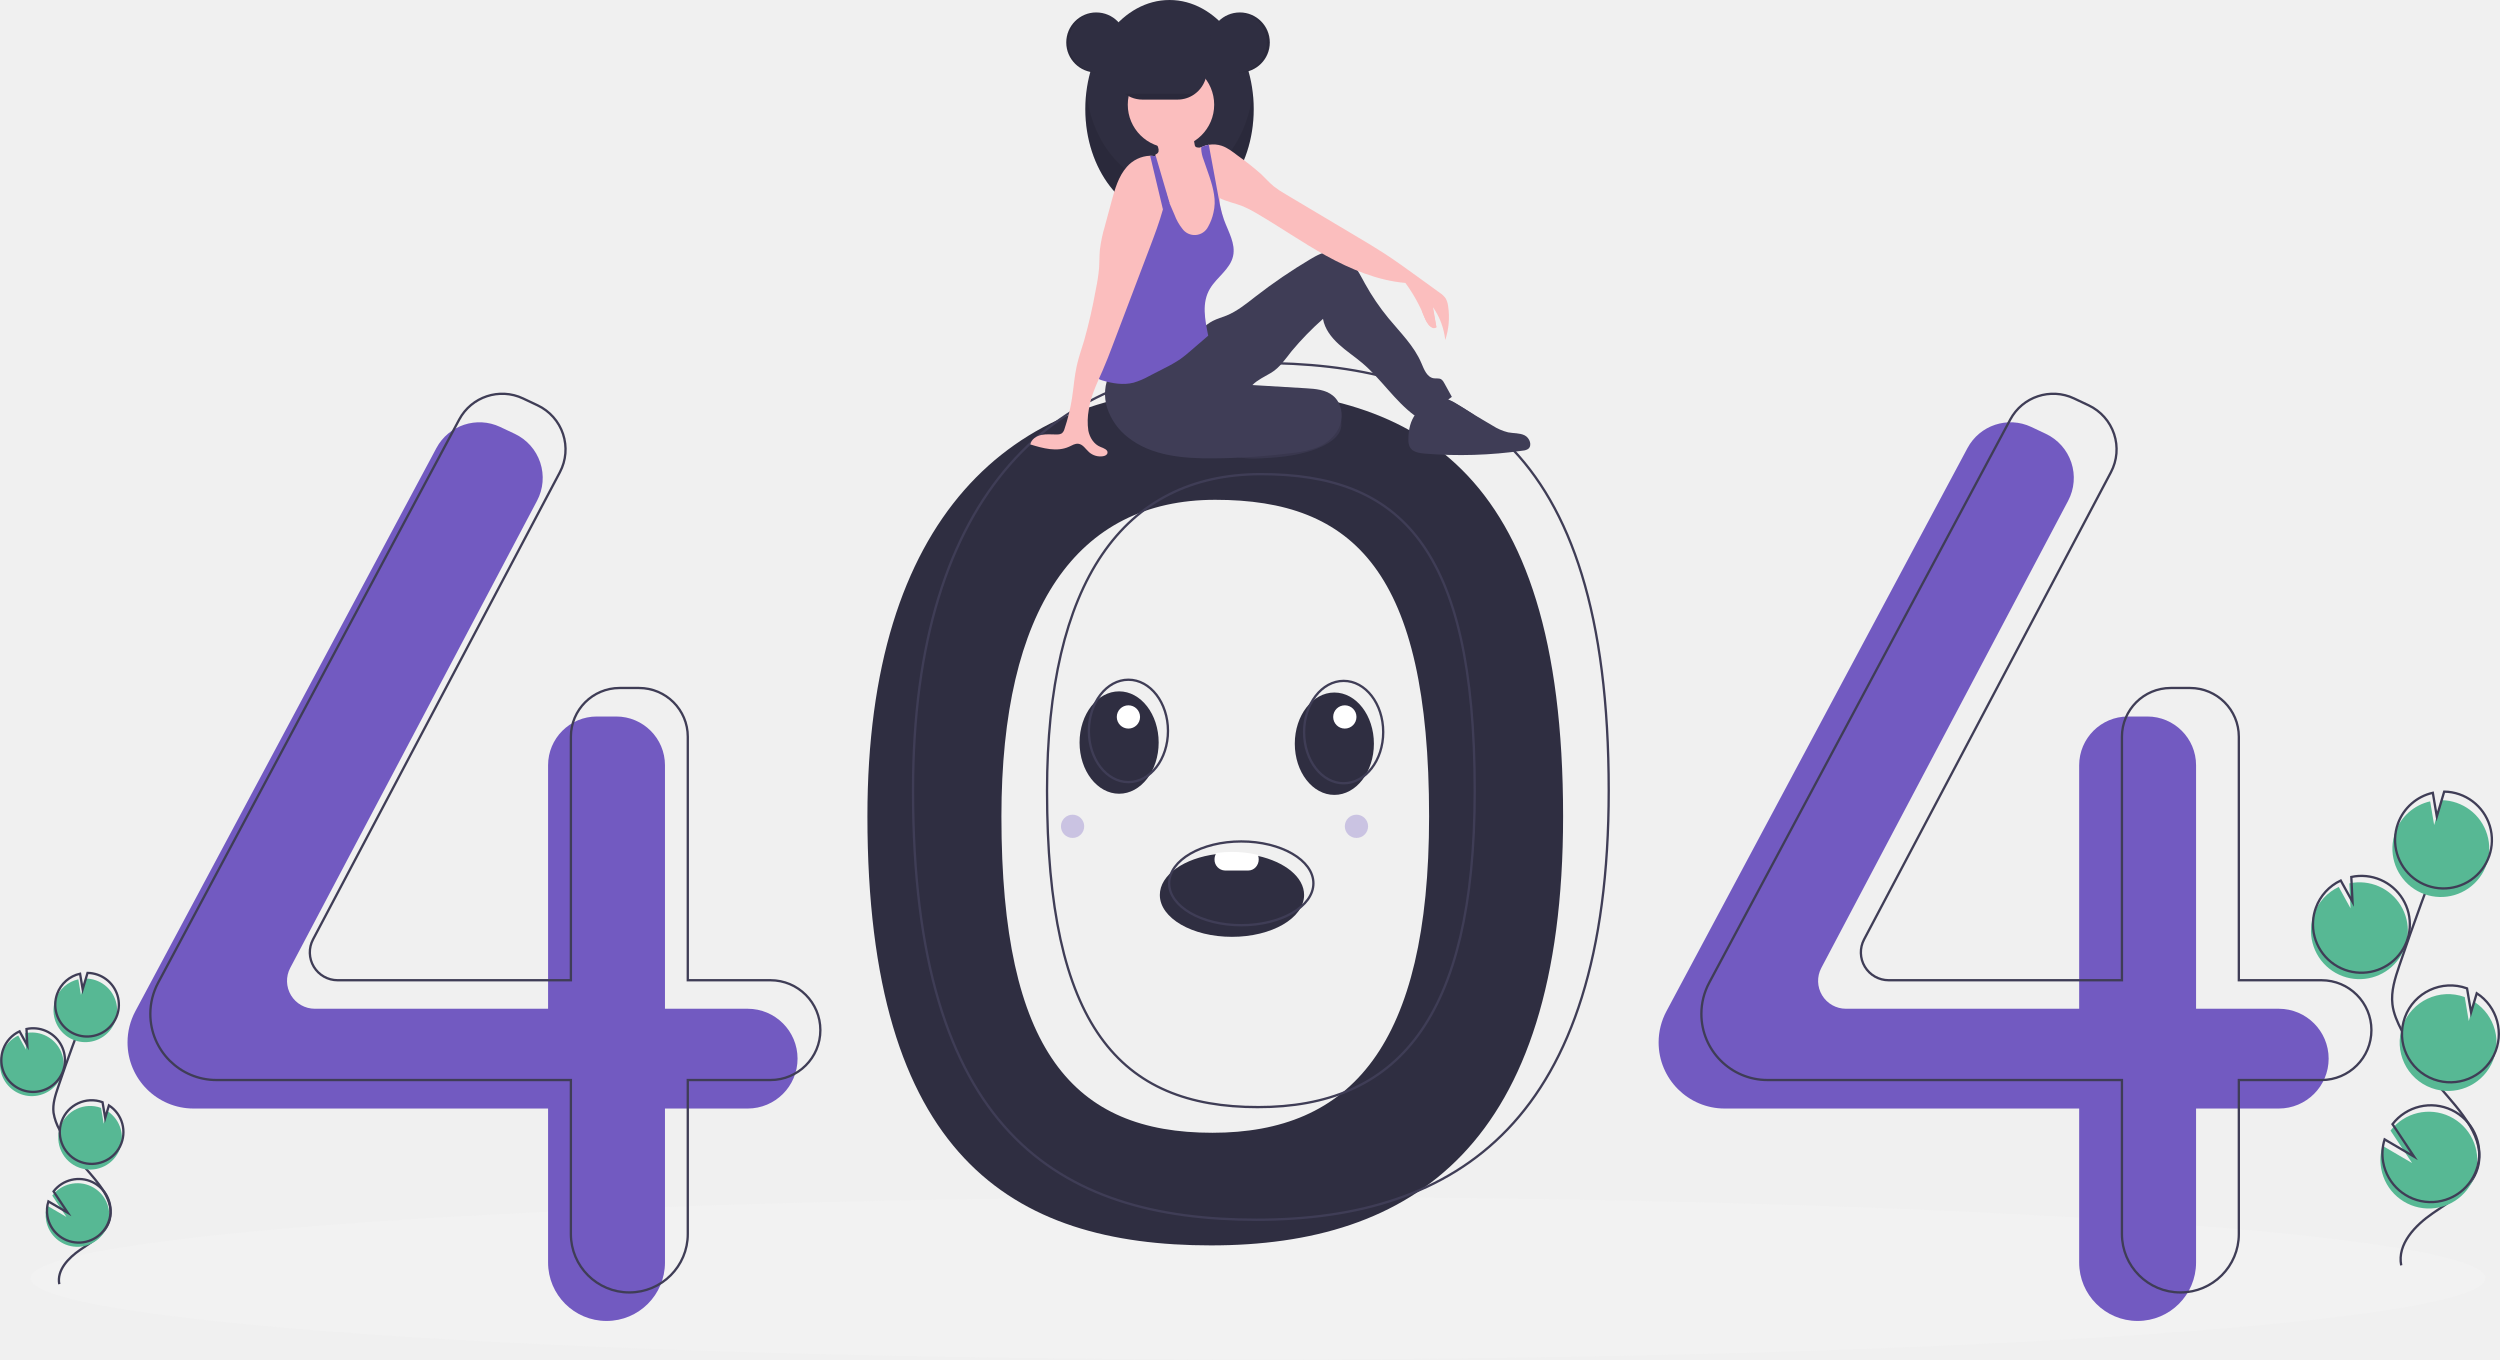
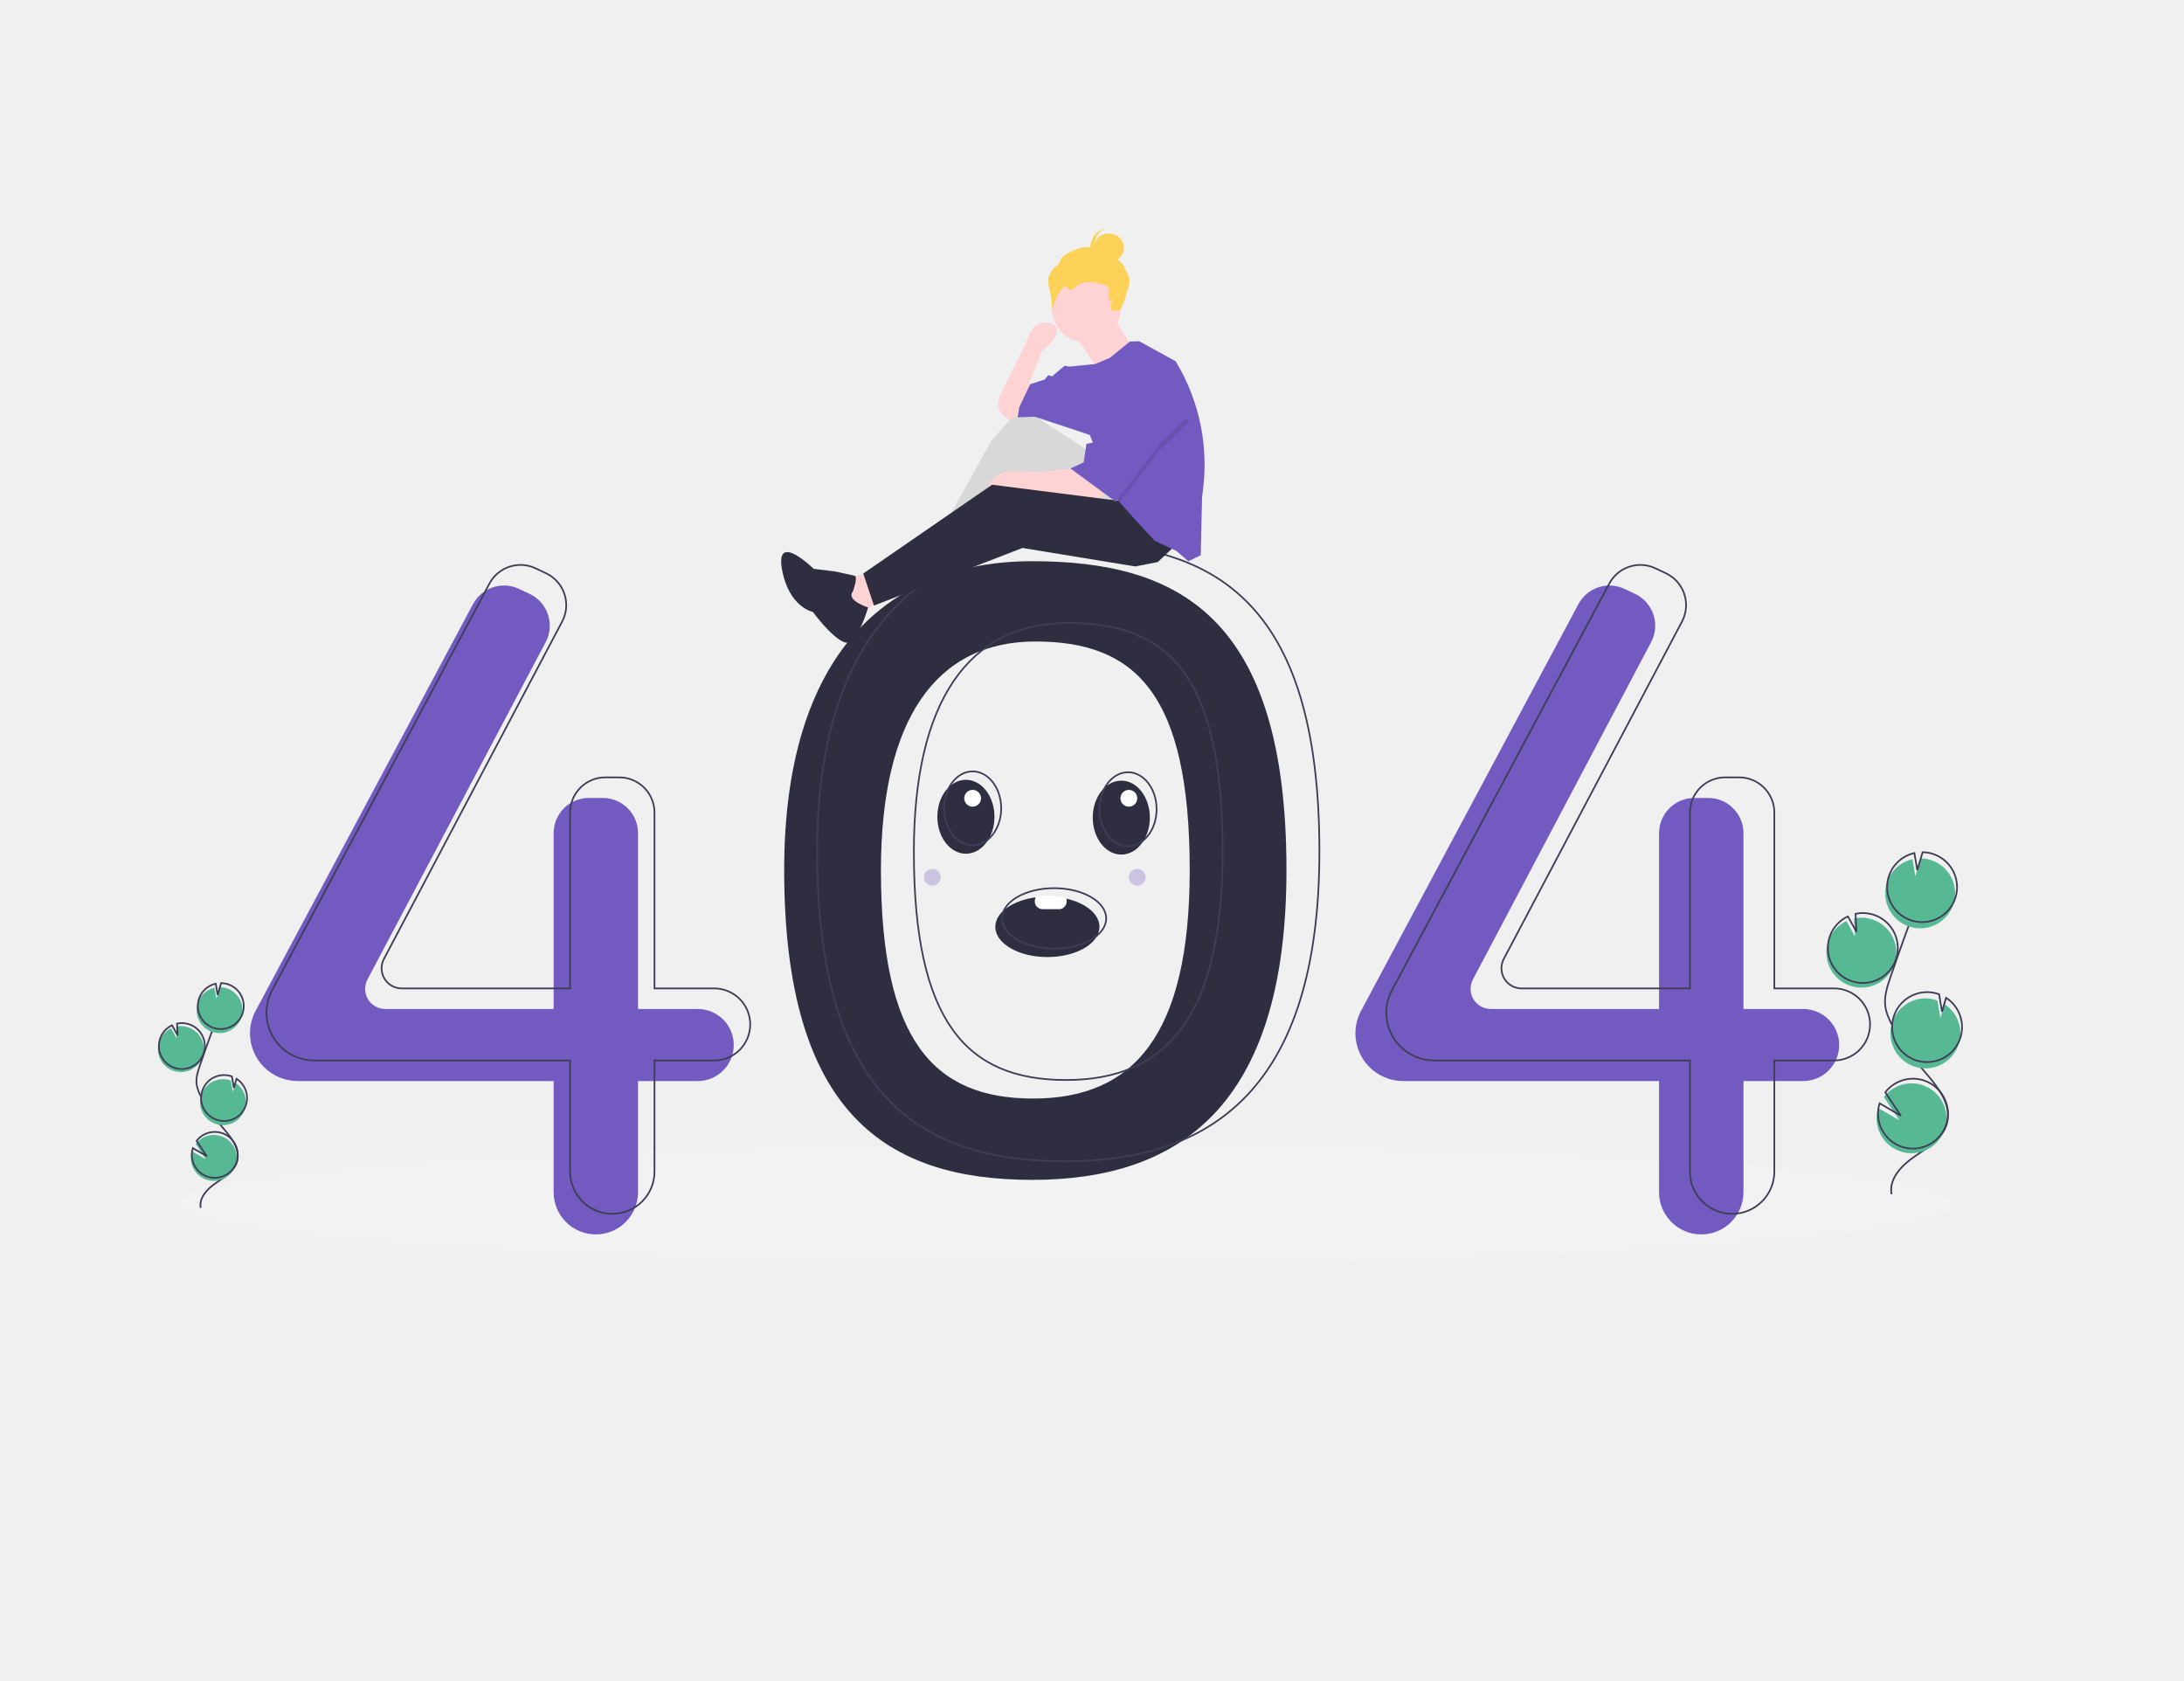
- <svg xmlns="http://www.w3.org/2000/svg" id="fd59ce54-f850-4dfc-bc34-dd7d379d600e" data-name="Layer 1" width="1074.392" height="584.231" viewBox="0 0 1074.392 584.231">
-   <ellipse cx="540.643" cy="549.309" rx="527.5" ry="34.922" fill="#f2f2f2" />
-   <path d="M583.48,324.894c-85.944,0-147.651,55.139-147.651,183.798,0,145.813,61.707,184.411,147.651,184.411s151.327-42.274,151.327-184.411C734.807,356.753,669.424,324.894,583.48,324.894Zm.565,319.808c-59.527,0-90.626-34.923-90.626-135.916,0-89.112,32.372-136.105,91.899-136.105s91.899,30.868,91.899,136.105C677.217,607.234,643.572,644.703,584.045,644.703Z" transform="translate(-63.054 -157.8845)" fill="#2f2e41" />
-   <path d="M384.365,591.401H348.831V486.762A20.956,20.956,0,0,0,327.875,465.806h-8.326a20.956,20.956,0,0,0-20.956,20.956V591.401H198.363a11.963,11.963,0,0,1-10.578-17.552l106.082-200.78A20.956,20.956,0,0,0,284.287,344.33l-6.262-2.957a20.956,20.956,0,0,0-27.429,9.07L121.214,592.475a28.416,28.416,0,0,0-3.356,13.396v0a28.416,28.416,0,0,0,28.416,28.416H298.593v66.167a25.119,25.119,0,0,0,25.119,25.119h0a25.119,25.119,0,0,0,25.119-25.119V634.287h35.534a21.443,21.443,0,0,0,21.443-21.443v0A21.443,21.443,0,0,0,384.365,591.401Z" transform="translate(-63.054 -157.8845)" fill="#725ac1" />
-   <path d="M1042.362,591.401h-35.534V486.762A20.956,20.956,0,0,0,985.872,465.806h-8.326a20.956,20.956,0,0,0-20.956,20.956V591.401H856.359a11.963,11.963,0,0,1-10.578-17.552L951.864,373.069A20.956,20.956,0,0,0,942.284,344.33l-6.262-2.957a20.956,20.956,0,0,0-27.429,9.07L779.211,592.475a28.416,28.416,0,0,0-3.356,13.396v0a28.416,28.416,0,0,0,28.416,28.416H956.589v66.167a25.119,25.119,0,0,0,25.119,25.119h0a25.119,25.119,0,0,0,25.119-25.119V634.287h35.534a21.443,21.443,0,0,0,21.443-21.443v0A21.443,21.443,0,0,0,1042.362,591.401Z" transform="translate(-63.054 -157.8845)" fill="#725ac1" />
-   <path d="M394.168,579.148H358.634V474.509a20.956,20.956,0,0,0-20.956-20.956h-8.326a20.956,20.956,0,0,0-20.956,20.956V579.148H208.165a11.963,11.963,0,0,1-10.578-17.552L303.67,360.816a20.956,20.956,0,0,0-9.58-28.739l-6.262-2.957a20.956,20.956,0,0,0-27.429,9.07L131.017,580.222a28.416,28.416,0,0,0-3.356,13.396v0a28.416,28.416,0,0,0,28.416,28.416H308.395v66.167a25.119,25.119,0,0,0,25.119,25.119h0a25.119,25.119,0,0,0,25.119-25.119V622.034h35.534a21.443,21.443,0,0,0,21.443-21.443v0A21.443,21.443,0,0,0,394.168,579.148Z" transform="translate(-63.054 -157.8845)" fill="none" stroke="#3f3d56" stroke-miterlimit="10" />
-   <path d="M1060.742,579.148h-35.534V474.509a20.956,20.956,0,0,0-20.956-20.956H995.925a20.956,20.956,0,0,0-20.956,20.956V579.148H874.739a11.963,11.963,0,0,1-10.578-17.552L970.244,360.816a20.956,20.956,0,0,0-9.58-28.739l-6.262-2.957a20.956,20.956,0,0,0-27.429,9.07L797.59,580.222a28.416,28.416,0,0,0-3.356,13.396v0a28.416,28.416,0,0,0,28.416,28.416H974.969v66.167a25.119,25.119,0,0,0,25.119,25.119h0a25.119,25.119,0,0,0,25.119-25.119V622.034h35.534a21.443,21.443,0,0,0,21.443-21.443v0A21.443,21.443,0,0,0,1060.742,579.148Z" transform="translate(-63.054 -157.8845)" fill="none" stroke="#3f3d56" stroke-miterlimit="10" />
-   <path d="M603.085,313.866c-85.944,0-147.651,55.139-147.651,183.798,0,145.813,61.707,184.411,147.651,184.411s151.327-42.274,151.327-184.411C754.412,345.725,689.029,313.866,603.085,313.866Zm.565,319.808c-59.527,0-90.626-34.923-90.626-135.916,0-89.112,32.372-136.105,91.899-136.105s91.899,30.868,91.899,136.105C696.822,596.206,663.177,633.675,603.65,633.675Z" transform="translate(-63.054 -157.8845)" fill="none" stroke="#3f3d56" stroke-miterlimit="10" />
-   <circle cx="471.141" cy="18.25" r="12.901" fill="#2f2e41" />
-   <ellipse cx="502.607" cy="46.885" rx="36.186" ry="46.885" fill="#2f2e41" />
-   <path d="M565.661,237.494c-18.128,0-33.141-17.271-35.776-39.805a60.976,60.976,0,0,0-.41,7.08c0,25.894,16.201,46.885,36.186,46.885s36.186-20.991,36.186-46.885a60.976,60.976,0,0,0-.41-7.08C598.803,220.224,583.789,237.494,565.661,237.494Z" transform="translate(-63.054 -157.8845)" opacity="0.1" />
-   <path d="M639.296,342.073c-.777,3.193-4.128,5.751-7.839,7.538-7.802,3.757-17.425,4.878-26.76,5.254a45.176,45.176,0,0,1-7.144-.132,20.537,20.537,0,0,1-12.251-5.631,1.681,1.681,0,0,1,.044-2.844c4.969-5.459,13.262-8.806,21.616-11.216,6.334-1.827,17.381-6.561,24.29-5.922C637.944,329.739,640.277,338.041,639.296,342.073Z" transform="translate(-63.054 -157.8845)" fill="#3f3d56" />
-   <path d="M639.296,342.073c-.777,3.193-4.128,5.751-7.839,7.538-7.802,3.757-17.425,4.878-26.76,5.254a45.176,45.176,0,0,1-7.144-.132,20.537,20.537,0,0,1-12.251-5.631,1.681,1.681,0,0,1,.044-2.844c4.969-5.459,13.262-8.806,21.616-11.216,6.334-1.827,17.381-6.561,24.29-5.922C637.944,329.739,640.277,338.041,639.296,342.073Z" transform="translate(-63.054 -157.8845)" opacity="0.1" />
-   <path d="M540.098,318.206a19.77,19.77,0,0,0-1.199,15.075,26.339,26.339,0,0,0,8.829,12.497c10.095,8.092,23.988,9.205,36.925,9.093a284.649,284.649,0,0,0,33.905-2.324,40.538,40.538,0,0,0,11.001-2.554c4.222-1.827,7.933-5.178,9.436-9.526s.436-9.672-3.134-12.574c-3.137-2.55-7.463-2.9-11.498-3.143l-23.088-1.387c2.281-2.308,5.318-3.614,8.096-5.292,3.685-2.226,6.134-5.965,8.813-9.335a129.001,129.001,0,0,1,13.439-13.817c.751,4.31,3.478,7.85,6.687,10.824s6.908,5.368,10.244,8.2c8.079,6.858,13.896,16.167,22.392,22.5a43.829,43.829,0,0,0,16.049-8.012l-3.302-5.981a3.94,3.94,0,0,0-1.245-1.553c-.935-.575-2.14-.279-3.225-.441-2.901-.435-4.168-3.784-5.306-6.487-3.125-7.422-9.108-13.18-14.218-19.404a98.009,98.009,0,0,1-9.996-14.723c-1.717-3.102-3.288-6.331-5.617-9.003s-5.594-4.773-9.139-4.781c-3.132-.007-6.021,1.584-8.714,3.183a230.477,230.477,0,0,0-23.63,16.099c-3.944,3.062-7.863,6.296-12.489,8.174-1.947.79-4,1.331-5.869,2.292-3.273,1.684-5.757,4.534-8.431,7.064C566.277,311.892,553.219,317.738,540.098,318.206Z" transform="translate(-63.054 -157.8845)" fill="#3f3d56" />
-   <path d="M588.374,253.983a23.774,23.774,0,0,1-1.734,8.033,10.045,10.045,0,0,1-5.768,5.573,12.375,12.375,0,0,1-5.623.182,10.882,10.882,0,0,1-4.582-1.561c-2.165-1.488-3.244-4.144-3.637-6.743-.393-2.596-.217-5.249-.469-7.863a42.944,42.944,0,0,0-1.202-6.255c-.17-.683-.343-1.362-.513-2.042-.167-.68-.33-1.359-.481-2.039-.138-.639-.267-1.281-.378-1.926-.091-.544-.173-1.092-.233-1.643a18.423,18.423,0,0,0-.809-4.811,14.607,14.607,0,0,0-1.687-2.854c-.286-.409-.563-.818-.818-1.243a5.89,5.89,0,0,1-.972-3.748,3.286,3.286,0,0,1,.148-.601c.025-.076.053-.151.085-.223A1.802,1.802,0,0,0,560.932,223.07a3.433,3.433,0,0,0-.148-1.778,11.318,11.318,0,0,0-.96-2.288c-.264-.478-1.161-1.34-1.167-1.888-.013-1.101,2.14-1.989,3.011-2.423a16.796,16.796,0,0,1,8.597-1.743c1.904.129,3.968.714,5.019,2.31.944,1.438.818,3.301,1.221,4.972a1.471,1.471,0,0,0,.299.664,1.341,1.341,0,0,0,.739.34,4.549,4.549,0,0,0,1.416.057h.003a2.931,2.931,0,0,0,.371-.054,4.957,4.957,0,0,0,2.033-.878q.585-.156,1.18-.255a.251.251,0,0,0,.047-.009c1.576,4.975,1.781,10.308,3.071,15.374.639,2.52,1.554,5.009,1.683,7.602.009.113.013.23.016.346.019.834-.047,1.674-.013,2.505a6.981,6.981,0,0,0,.126,1.114,15.611,15.611,0,0,0,.525,1.743l.009.028c.06.183.116.368.164.554.035.135.066.267.091.403l.003.009A14.938,14.938,0,0,1,588.374,253.983Z" transform="translate(-63.054 -157.8845)" fill="#fbbebe" />
-   <circle cx="503.237" cy="44.997" r="18.565" fill="#fbbebe" />
-   <path d="M684.157,304.033a30.445,30.445,0,0,0-5.236-14.103q.722,4.295,1.447,8.587a3.214,3.214,0,0,1-3.367-1.035,10.337,10.337,0,0,1-1.765-3.276,67.466,67.466,0,0,0-8.21-14.736c-11.819-.985-23.502-5.884-33.896-11.595-10.396-5.708-20.126-12.552-30.384-18.502a43.573,43.573,0,0,0-5.544-2.832c-3.21-1.287-6.812-1.954-9.855-3.468-.204-.101-.409-.208-.61-.318a12.578,12.578,0,0,1-1.945-1.306,10.344,10.344,0,0,1-.931-.856,20.351,20.351,0,0,1-3.559-5.953c-1.633-3.612-2.215-7.97-3.845-11.583a11.203,11.203,0,0,1,2.502-1.765h.003c.132-.069.264-.135.4-.198a11.94,11.94,0,0,1,2.004-.733q.585-.156,1.18-.255a.251.251,0,0,0,.047-.009,11.566,11.566,0,0,1,5.491.434c2.587.875,4.767,2.621,6.941,4.273a114.02,114.02,0,0,1,10.148,8.049c1.794,1.718,3.43,3.606,5.359,5.167a42.144,42.144,0,0,0,5.057,3.351q15.656,9.327,31.315,18.65c3.534,2.105,7.07,4.21,10.526,6.438,5.249,3.386,10.308,7.055,15.365,10.721q4.47,3.238,8.936,6.479a9.728,9.728,0,0,1,2.533,2.341,8.472,8.472,0,0,1,1.123,3.433A31.387,31.387,0,0,1,684.157,304.033Z" transform="translate(-63.054 -157.8845)" fill="#fbbebe" />
-   <path d="M592.977,267.944c-1.252,5.617-6.929,9.012-9.896,13.946-3.688,6.123-2.184,13.241-.799,20.255q-3.795,3.271-7.593,6.542c-1.397,1.199-2.794,2.404-4.298,3.464a57.351,57.351,0,0,1-6.86,3.94q-3.361,1.728-6.721,3.458a32.128,32.128,0,0,1-6.58,2.788c-4.415,1.133-9.103.34-13.471-.972a6.088,6.088,0,0,1-1.473-.601,2.394,2.394,0,0,1-.699-.632,3.911,3.911,0,0,1-.444-2.539c.444-7.351,2.24-14.547,4.031-21.69a85.26,85.26,0,0,1,3.848-12.577,85.077,85.077,0,0,1,5.415-10.151,68.368,68.368,0,0,1,7.929-11.514,18.479,18.479,0,0,0,3.675-4.739c1.117-2.549.686-5.472.913-8.247a17.148,17.148,0,0,1,1.633-6.007v-.003a17.093,17.093,0,0,1,1.743-2.882q.458,1.067.916,2.13.302.699.598,1.394.387.897.768,1.787,1.1,2.558,2.196,5.113a21.59,21.59,0,0,0,3.335,5.944,6.499,6.499,0,0,0,11.123-.853,21.261,21.261,0,0,0,2.272-6.013,19.215,19.215,0,0,0,.252-7.835c-.758-5.009-2.889-10.126-4.437-14.78a14.945,14.945,0,0,1-1.079-4.871,3.351,3.351,0,0,1,.057-.56c.009-.047.019-.098.028-.145a11.94,11.94,0,0,1,2.004-.733q.585-.156,1.18-.255,2.044,11.064,4.094,22.127c.032.173.066.346.098.522.195,1.057.393,2.115.614,3.169.198.957.412,1.91.651,2.857l.009.028c.082.321.167.639.255.957l.003.009c.242.868.513,1.731.818,2.58C590.938,257.475,594.164,262.629,592.977,267.944Z" transform="translate(-63.054 -157.8845)" fill="#725ac1" />
-   <path d="M668.321,346.877a6.583,6.583,0,0,0,.61,3.143c1.162,2.124,3.95,2.606,6.362,2.805a188.377,188.377,0,0,0,42.266-1.288,4.886,4.886,0,0,0,2.151-.668c1.99-1.395.763-4.795-1.41-5.884s-4.751-.826-7.135-1.297a22.479,22.479,0,0,1-6.678-2.896q-7.252-4.167-14.293-8.688c-2.795-1.795-6.093-3.71-9.24-2.646C672.43,332.343,668.265,337.681,668.321,346.877Z" transform="translate(-63.054 -157.8845)" fill="#3f3d56" />
-   <path d="M564.437,240.874v.003c-.022.132-.044.261-.072.39-.035.214-.076.431-.116.645-.39,1.998-.868,3.987-1.419,5.963-1.51,5.459-3.534,10.831-5.541,16.123q-8.081,21.287-16.164,42.577c-1.359,3.575-2.716,7.152-4.261,10.654-.516,1.167-1.048,2.344-1.576,3.534-1.894,4.257-3.713,8.653-4.317,13.184a27.45,27.45,0,0,0-.192,9.04c.604,2.97,2.407,5.872,5.23,6.97,1.378.538,3.351,1.259,2.974,2.69-.204.787-1.098,1.171-1.901,1.303a7.312,7.312,0,0,1-5.966-1.718c-1.507-1.337-2.665-3.417-4.67-3.641-1.388-.151-2.665.68-3.936,1.262-5.186,2.369-11.227.711-16.674-.972.428-2.206,2.643-3.66,4.843-4.1,2.199-.444,4.474-.129,6.718-.189a3.51,3.51,0,0,0,2.042-.525,3.705,3.705,0,0,0,1.101-1.882,78.964,78.964,0,0,0,3.213-13.147c.724-4.666,1.026-9.405,2.058-14.015.802-3.597,2.042-7.08,3.106-10.61a224.682,224.682,0,0,0,5.06-22.077,78.02,78.02,0,0,0,1.425-9.368c.179-2.612.094-5.236.346-7.838a60.888,60.888,0,0,1,2.111-9.997q1.444-5.348,2.885-10.689c1.425-5.271,2.955-10.746,6.567-14.843a13.962,13.962,0,0,1,10.028-4.789,9.882,9.882,0,0,1,2.13.23c.116.028.233.057.349.088a8.634,8.634,0,0,1,2.174.9c1.114-.708,1.68-.459,2.42.632a6.973,6.973,0,0,1,.881,3.795A52.424,52.424,0,0,1,564.437,240.874Z" transform="translate(-63.054 -157.8845)" fill="#fbbebe" />
-   <path d="M565.661,245.046l-.047.047-.255.255-2.53,2.527-1.24-5.208-4.251-17.854a9.882,9.882,0,0,1,2.13.23,3.286,3.286,0,0,1,.148-.601l.201.689,1.441,4.902,2.728,9.308.45,1.532v.003Z" transform="translate(-63.054 -157.8845)" fill="#725ac1" />
-   <path d="M581.715,188.087a12.582,12.582,0,0,1-3.7,8.896,12.314,12.314,0,0,1-1.36,1.176,12.528,12.528,0,0,1-7.536,2.524H554.023a12.59,12.59,0,0,1,0-25.18h15.096A12.629,12.629,0,0,1,581.715,188.087Z" transform="translate(-63.054 -157.8845)" fill="#2f2e41" />
-   <circle cx="532.815" cy="18.25" r="12.901" fill="#2f2e41" />
-   <path d="M595.554,163.234c-.158,0-.315.006-.472.012a12.898,12.898,0,0,1,0,25.778c.157.006.314.012.472.012a12.901,12.901,0,1,0,0-25.802Z" transform="translate(-63.054 -157.8845)" opacity="0.1" />
-   <path d="M534.195,163.234c.158,0,.315.006.472.012a12.898,12.898,0,0,0,0,25.778c-.157.006-.314.012-.472.012a12.901,12.901,0,0,1,0-25.802Z" transform="translate(-63.054 -157.8845)" opacity="0.1" />
-   <path d="M576.655,198.159a12.528,12.528,0,0,1-7.536,2.524H554.023a12.528,12.528,0,0,1-7.536-2.524Z" transform="translate(-63.054 -157.8845)" opacity="0.1" />
-   <path d="M674.14,291.64s3.252,9.372,6.229,6.876L677.996,286.267Z" transform="translate(-63.054 -157.8845)" fill="#fbbebe" />
-   <path d="M1069.918,577.434a20.813,20.813,0,1,0,2.772-39.915l.521,10.712-5.068-9.18a20.734,20.734,0,0,0-10.684,11.723,20.408,20.408,0,0,0-1.197,5.63A20.809,20.809,0,0,0,1069.918,577.434Z" transform="translate(-63.054 -157.8845)" fill="#57b894" />
-   <path d="M1094.995,701.678c-1.789-9.11,5.963-17.187,13.621-22.437s16.605-10.408,19.218-19.317c3.755-12.804-7.43-24.53-16.136-34.642a125.3,125.3,0,0,1-16.524-24.557c-1.811-3.533-3.476-7.225-3.952-11.166-.686-5.675,1.137-11.323,2.974-16.737q9.179-27.052,19.628-53.65" transform="translate(-63.054 -157.8845)" fill="none" stroke="#3f3d56" stroke-miterlimit="10" />
-   <path d="M1070.775,574.676a20.813,20.813,0,1,0,2.772-39.915l.521,10.712-5.068-9.18a20.734,20.734,0,0,0-10.684,11.723,20.408,20.408,0,0,0-1.197,5.63A20.809,20.809,0,0,0,1070.775,574.676Z" transform="translate(-63.054 -157.8845)" fill="none" stroke="#3f3d56" stroke-miterlimit="10" />
-   <path d="M1092.451,515.473a20.788,20.788,0,0,1,14.98-13.198l1.714,10.184,3.177-10.696a20.81,20.81,0,1,1-19.871,13.71Z" transform="translate(-63.054 -157.8845)" fill="#57b894" />
-   <path d="M1093.594,511.795a20.788,20.788,0,0,1,14.98-13.198l1.714,10.184,3.177-10.696a20.81,20.81,0,1,1-19.871,13.71Z" transform="translate(-63.054 -157.8845)" fill="none" stroke="#3f3d56" stroke-miterlimit="10" />
-   <path d="M1108.045,625.489a20.81,20.81,0,0,0,18.419-37.023l-2.441,8.219-1.731-10.304a.362.362,0,0,0-.053-.02,20.811,20.811,0,1,0-14.194,39.127Z" transform="translate(-63.054 -157.8845)" fill="#57b894" />
-   <path d="M1109.035,621.764a20.81,20.81,0,0,0,18.419-37.023l-2.441,8.219-1.731-10.304a.362.362,0,0,0-.053-.02,20.811,20.811,0,1,0-14.194,39.127Z" transform="translate(-63.054 -157.8845)" fill="none" stroke="#3f3d56" stroke-miterlimit="10" />
-   <path d="M1086.378,660.051a20.801,20.801,0,1,0,4.011-16.297l9.273,13.957-12.67-7.408A20.616,20.616,0,0,0,1086.378,660.051Z" transform="translate(-63.054 -157.8845)" fill="#57b894" />
-   <path d="M1087.235,657.294a20.801,20.801,0,1,0,4.011-16.297l9.273,13.957-12.67-7.408A20.616,20.616,0,0,0,1087.235,657.294Z" transform="translate(-63.054 -157.8845)" fill="none" stroke="#3f3d56" stroke-miterlimit="10" />
-   <path d="M72.061,628.133a13.674,13.674,0,1,0,1.821-26.225l.342,7.038-3.33-6.032a13.623,13.623,0,0,0-7.019,7.702,13.409,13.409,0,0,0-.787,3.699A13.672,13.672,0,0,0,72.061,628.133Z" transform="translate(-63.054 -157.8845)" fill="#57b894" />
-   <path d="M88.538,709.763c-1.175-5.986,3.918-11.292,8.949-14.741s10.91-6.838,12.626-12.692c2.467-8.412-4.882-16.117-10.601-22.76A82.324,82.324,0,0,1,88.656,643.436a22.21,22.21,0,0,1-2.597-7.336c-.451-3.729.747-7.439,1.954-10.996q6.031-17.773,12.896-35.249" transform="translate(-63.054 -157.8845)" fill="none" stroke="#3f3d56" stroke-miterlimit="10" />
-   <path d="M72.625,626.321a13.674,13.674,0,1,0,1.821-26.225l.342,7.038L71.458,601.103a13.623,13.623,0,0,0-7.019,7.702,13.409,13.409,0,0,0-.787,3.699A13.672,13.672,0,0,0,72.625,626.321Z" transform="translate(-63.054 -157.8845)" fill="none" stroke="#3f3d56" stroke-miterlimit="10" />
-   <path d="M86.866,587.423a13.658,13.658,0,0,1,9.842-8.671l1.126,6.691,2.087-7.027a13.673,13.673,0,1,1-13.055,9.007Z" transform="translate(-63.054 -157.8845)" fill="#57b894" />
-   <path d="M87.617,585.007a13.658,13.658,0,0,1,9.842-8.671l1.126,6.691L100.673,576a13.673,13.673,0,1,1-13.055,9.007Z" transform="translate(-63.054 -157.8845)" fill="none" stroke="#3f3d56" stroke-miterlimit="10" />
-   <path d="M97.112,659.706a13.673,13.673,0,0,0,12.102-24.325l-1.604,5.4-1.137-6.77a.238.238,0,0,0-.035-.013,13.673,13.673,0,1,0-9.326,25.707Z" transform="translate(-63.054 -157.8845)" fill="#57b894" />
-   <path d="M97.762,657.259a13.673,13.673,0,0,0,12.102-24.325l-1.604,5.4-1.137-6.77a.238.238,0,0,0-.035-.013,13.673,13.673,0,1,0-9.326,25.707Z" transform="translate(-63.054 -157.8845)" fill="none" stroke="#3f3d56" stroke-miterlimit="10" />
-   <path d="M82.876,682.414a13.667,13.667,0,1,0,2.635-10.708l6.092,9.17-8.324-4.867A13.545,13.545,0,0,0,82.876,682.414Z" transform="translate(-63.054 -157.8845)" fill="#57b894" />
-   <path d="M83.439,680.602a13.667,13.667,0,1,0,2.635-10.708l6.092,9.17-8.324-4.867A13.545,13.545,0,0,0,83.439,680.602Z" transform="translate(-63.054 -157.8845)" fill="none" stroke="#3f3d56" stroke-miterlimit="10" />
-   <ellipse cx="480.946" cy="319.115" rx="17" ry="22" fill="#2f2e41" />
-   <ellipse cx="573.446" cy="319.615" rx="17" ry="22" fill="#2f2e41" />
-   <path d="M623.5,542.5c0,9.94-13.88,18-31,18s-31-8.06-31-18c0-8.61,10.41-15.81,24.32-17.57a50.104,50.104,0,0,1,6.68-.43,50.699,50.699,0,0,1,11.13,1.2C615.25,528.29,623.5,534.84,623.5,542.5Z" transform="translate(-63.054 -157.8845)" fill="#2f2e41" />
-   <ellipse cx="484.946" cy="314.115" rx="17" ry="22" fill="none" stroke="#3f3d56" stroke-miterlimit="10" />
-   <ellipse cx="577.446" cy="314.615" rx="17" ry="22" fill="none" stroke="#3f3d56" stroke-miterlimit="10" />
-   <ellipse cx="533.446" cy="379.615" rx="31" ry="18" fill="none" stroke="#3f3d56" stroke-miterlimit="10" />
-   <path d="M604,527.2a4.937,4.937,0,0,1-1.32,3.392A4.339,4.339,0,0,1,599.5,532h-10a4.664,4.664,0,0,1-4.5-4.8,4.905,4.905,0,0,1,.82-2.741A47.02,47.02,0,0,1,592.5,524a47.665,47.665,0,0,1,11.13,1.28A5.067,5.067,0,0,1,604,527.2Z" transform="translate(-63.054 -157.8845)" fill="#fff" />
-   <circle cx="484.946" cy="308.115" r="5" fill="#fff" />
-   <circle cx="577.946" cy="308.115" r="5" fill="#fff" />
-   <circle cx="582.946" cy="355.115" r="5" fill="#725ac1" opacity="0.3" />
-   <circle cx="460.946" cy="355.115" r="5" fill="#725ac1" opacity="0.3" />
+ <svg xmlns="http://www.w3.org/2000/svg" width="1300px" height="1000px" viewBox="0 0 1300 1000" version="1.1">
+   <g id="Artboard" stroke="none" stroke-width="1" fill="none" fill-rule="evenodd">
+     <g id="Group" transform="translate(94, 136)">
+       <g id="404" transform="translate(0, 186)">
+         <ellipse id="Oval" fill="#F2F2F2" fill-rule="nonzero" cx="540.643" cy="394.309" rx="527.5" ry="34.922" />
+         <path d="M520.426,12.01 C434.482,12.01 372.775,67.149 372.775,195.808 C372.775,341.621 434.482,380.218 520.426,380.218 C606.37,380.218 671.753,337.945 671.753,195.808 C671.753,43.868 606.37,12.01 520.426,12.01 Z M520.991,331.818 C461.464,331.818 430.365,296.895 430.365,195.902 C430.365,106.79 462.737,59.797 522.264,59.797 C581.791,59.797 614.163,90.665 614.163,195.902 C614.163,294.349 580.518,331.818 520.991,331.818 Z" id="Shape" fill="#2F2E41" fill-rule="nonzero" />
+         <path d="M321.311,278.517 L285.777,278.517 L285.777,173.877 C285.777,162.304 276.395,152.922 264.821,152.922 L256.495,152.922 C250.937,152.921 245.607,155.129 241.677,159.059 C237.747,162.989 235.539,168.32 235.539,173.877 L235.539,278.517 L135.309,278.517 C131.115,278.517 127.227,276.321 125.062,272.728 C122.898,269.136 122.772,264.673 124.731,260.965 L230.814,60.184 C233.486,55.126 233.975,49.195 232.165,43.767 C230.356,38.34 226.406,33.888 221.233,31.445 L214.971,28.488 C204.872,23.719 192.807,27.709 187.542,37.558 L58.16,279.591 C55.957,283.712 54.804,288.314 54.804,292.987 L54.804,292.987 C54.804,300.523 57.798,307.751 63.127,313.08 C68.456,318.409 75.684,321.403 83.22,321.403 L235.539,321.403 L235.539,387.57 C235.539,394.232 238.185,400.621 242.896,405.332 C247.607,410.043 253.996,412.689 260.658,412.689 L260.658,412.689 C267.32,412.689 273.709,410.043 278.42,405.332 C283.131,400.621 285.777,394.232 285.777,387.57 L285.777,321.403 L321.311,321.403 C333.154,321.403 342.754,311.803 342.754,299.96 L342.754,299.96 C342.754,288.117 333.154,278.517 321.311,278.517 Z" id="Path" fill="#725AC1" fill-rule="nonzero" />
+         <path d="M979.308,278.517 L943.774,278.517 L943.774,173.877 C943.774,162.304 934.391,152.921 922.818,152.922 L914.491,152.922 C908.933,152.921 903.603,155.129 899.673,159.059 C895.743,162.989 893.535,168.32 893.535,173.877 L893.535,278.517 L793.305,278.517 C789.111,278.517 785.224,276.321 783.059,272.728 C780.894,269.136 780.768,264.673 782.728,260.965 L888.81,60.184 C891.483,55.126 891.971,49.195 890.162,43.768 C888.353,38.34 884.403,33.888 879.23,31.445 L872.967,28.488 C862.868,23.719 850.803,27.709 845.538,37.558 L716.157,279.591 C713.953,283.712 712.801,288.314 712.801,292.987 L712.801,292.987 C712.801,308.681 725.523,321.403 741.217,321.403 L893.535,321.403 L893.535,387.57 C893.535,401.443 904.782,412.689 918.654,412.689 L918.654,412.689 C932.527,412.689 943.773,401.443 943.773,387.57 L943.773,321.403 L979.308,321.403 C991.15,321.403 1000.751,311.803 1000.751,299.96 L1000.751,299.96 C1000.751,288.117 991.15,278.517 979.308,278.517 L979.308,278.517 Z" id="Path" fill="#725AC1" fill-rule="nonzero" />
+         <path d="M331.114,266.264 L295.58,266.264 L295.58,161.624 C295.58,156.066 293.372,150.736 289.442,146.806 C285.512,142.876 280.182,140.668 274.624,140.668 L266.297,140.668 C254.724,140.668 245.341,150.051 245.341,161.624 L245.341,266.264 L145.111,266.264 C140.917,266.264 137.03,264.067 134.865,260.475 C132.7,256.883 132.575,252.42 134.534,248.712 L240.616,47.931 C243.289,42.873 243.777,36.942 241.968,31.514 C240.159,26.087 236.209,21.635 231.036,19.192 L224.773,16.235 C214.674,11.466 202.609,15.455 197.344,25.305 L67.963,267.338 C65.76,271.459 64.607,276.06 64.607,280.734 L64.607,280.734 C64.607,296.427 77.329,309.15 93.023,309.15 L245.341,309.15 L245.341,375.317 C245.341,381.979 247.988,388.368 252.699,393.079 C257.409,397.789 263.799,400.436 270.46,400.436 L270.461,400.436 C284.333,400.436 295.58,389.19 295.58,375.317 L295.58,309.15 L331.114,309.15 C336.801,309.15 342.255,306.891 346.276,302.869 C350.298,298.848 352.557,293.394 352.557,287.707 L352.557,287.707 C352.557,282.02 350.298,276.565 346.276,272.544 C342.255,268.523 336.801,266.264 331.114,266.264 L331.114,266.264 Z" id="Path" stroke="#3F3D56" />
+         <path d="M997.688,266.264 L962.153,266.264 L962.153,161.624 C962.153,150.051 952.771,140.668 941.197,140.668 L932.871,140.668 C927.313,140.668 921.983,142.876 918.053,146.806 C914.123,150.736 911.915,156.066 911.915,161.624 L911.915,266.264 L811.685,266.264 C807.491,266.264 803.603,264.067 801.439,260.475 C799.274,256.883 799.148,252.42 801.108,248.712 L907.19,47.931 C909.863,42.873 910.351,36.942 908.542,31.514 C906.732,26.087 902.783,21.635 897.61,19.192 L891.347,16.235 C881.248,11.466 869.183,15.455 863.918,25.305 L734.536,267.338 C732.333,271.459 731.181,276.06 731.181,280.734 C731.181,296.427 743.903,309.15 759.596,309.15 L911.915,309.15 L911.915,375.317 C911.915,389.19 923.161,400.436 937.034,400.436 C950.907,400.436 962.153,389.19 962.153,375.317 L962.153,309.15 L997.688,309.15 C1003.375,309.15 1008.829,306.891 1012.85,302.869 C1016.871,298.848 1019.131,293.394 1019.131,287.707 C1019.131,275.864 1009.53,266.264 997.688,266.264 Z" id="Path" stroke="#3F3D56" />
+         <path d="M540.031,0.982 C454.087,0.982 392.38,56.121 392.38,184.78 C392.38,330.593 454.087,369.19 540.031,369.19 C625.975,369.19 691.358,326.917 691.358,184.78 C691.358,32.84 625.975,0.982 540.031,0.982 Z M540.596,320.79 C481.069,320.79 449.97,285.867 449.97,184.874 C449.97,95.762 482.342,48.769 541.869,48.769 C601.396,48.769 633.768,79.637 633.768,184.874 C633.768,283.321 600.123,320.79 540.596,320.79 L540.596,320.79 Z" id="Shape" stroke="#3F3D56" />
+         <path d="M1006.864,264.55 C1015.171,267.57 1024.479,265.013 1030.078,258.174 C1035.678,251.335 1036.346,241.705 1031.746,234.157 C1027.146,226.61 1018.28,222.792 1009.635,224.634 L1010.156,235.347 L1005.088,226.166 C1000.114,228.503 996.271,232.72 994.405,237.889 C993.742,239.699 993.338,241.595 993.207,243.519 C992.55,252.793 998.125,261.377 1006.864,264.55 Z" id="Path" fill="#57B894" fill-rule="nonzero" />
+         <path d="M1031.941,388.793 C1030.152,379.683 1037.904,371.606 1045.562,366.357 C1053.22,361.107 1062.167,355.949 1064.78,347.04 C1068.535,334.236 1057.35,322.51 1048.644,312.398 C1042.185,304.894 1036.639,296.65 1032.121,287.841 C1030.309,284.308 1028.645,280.615 1028.168,276.674 C1027.482,270.999 1029.305,265.351 1031.142,259.938 C1037.262,241.903 1043.805,224.02 1050.771,206.288" id="Path" stroke="#3F3D56" />
+         <path d="M1007.721,261.792 C1016.028,264.812 1025.336,262.255 1030.936,255.416 C1036.535,248.577 1037.204,238.947 1032.603,231.399 C1028.003,223.852 1019.137,220.034 1010.493,221.876 L1011.013,232.589 L1005.945,223.408 C1000.971,225.745 997.129,229.962 995.262,235.131 C994.599,236.941 994.196,238.837 994.065,240.761 C993.407,250.035 998.982,258.619 1007.721,261.792 Z" id="Path" stroke="#3F3D56" />
+         <path d="M1029.397,202.588 C1031.813,195.922 1037.46,190.947 1044.377,189.391 L1046.091,199.574 L1049.268,188.879 C1058.319,189.013 1066.245,194.983 1068.873,203.645 C1071.501,212.307 1068.228,221.675 1060.777,226.815 C1053.326,231.956 1043.407,231.69 1036.242,226.158 C1029.077,220.627 1026.31,211.097 1029.397,202.588 L1029.397,202.588 Z" id="Path" fill="#57B894" fill-rule="nonzero" />
+         <path d="M1030.54,198.911 C1032.956,192.245 1038.603,187.27 1045.52,185.713 L1047.234,195.897 L1050.411,185.201 C1059.462,185.336 1067.388,191.305 1070.016,199.968 C1072.644,208.63 1069.371,217.997 1061.92,223.138 C1054.469,228.278 1044.55,228.013 1037.385,222.481 C1030.22,216.949 1027.453,207.42 1030.54,198.911 L1030.54,198.911 Z" id="Path" stroke="#3F3D56" />
+         <path d="M1044.991,312.604 C1054.936,316.212 1066.006,311.783 1070.718,302.311 C1075.431,292.839 1072.286,281.338 1063.41,275.582 L1060.969,283.801 L1059.237,273.497 C1059.22,273.489 1059.203,273.482 1059.184,273.477 C1052.194,270.936 1044.379,272.32 1038.685,277.106 C1032.991,281.892 1030.285,289.353 1031.586,296.676 C1032.886,304 1037.997,310.072 1044.991,312.604 L1044.991,312.604 Z" id="Path" fill="#57B894" fill-rule="nonzero" />
+         <path d="M1045.981,308.88 C1055.927,312.487 1066.996,308.059 1071.709,298.586 C1076.421,289.114 1073.277,277.614 1064.4,271.857 L1061.959,280.076 L1060.228,269.772 C1060.211,269.764 1060.193,269.758 1060.175,269.752 C1053.184,267.212 1045.369,268.595 1039.675,273.381 C1033.981,278.167 1031.275,285.628 1032.576,292.952 C1033.877,300.275 1038.987,306.347 1045.981,308.88 L1045.981,308.88 Z" id="Path" stroke="#3F3D56" />
+         <path d="M1023.324,347.167 C1025.026,356.854 1033.281,364.025 1043.111,364.356 C1052.941,364.687 1061.66,358.088 1064.01,348.537 C1066.36,338.986 1061.7,329.095 1052.839,324.826 C1043.978,320.558 1033.338,323.079 1027.334,330.87 L1036.607,344.826 L1023.937,337.418 C1022.955,340.572 1022.744,343.915 1023.324,347.167 L1023.324,347.167 Z" id="Path" fill="#57B894" fill-rule="nonzero" />
+         <path d="M1024.181,344.409 C1025.883,354.096 1034.138,361.267 1043.968,361.598 C1053.798,361.929 1062.517,355.33 1064.867,345.779 C1067.217,336.229 1062.557,326.337 1053.696,322.068 C1044.835,317.8 1034.195,320.321 1028.192,328.112 L1037.464,342.068 L1024.794,334.661 C1023.812,337.814 1023.602,341.157 1024.181,344.409 Z" id="Path" stroke="#3F3D56" />
+         <path d="M9.007,315.249 C14.465,317.233 20.581,315.553 24.26,311.06 C27.939,306.566 28.378,300.239 25.356,295.281 C22.333,290.322 16.508,287.813 10.828,289.024 L11.171,296.062 L7.841,290.03 C4.573,291.566 2.048,294.336 0.822,297.732 C0.386,298.922 0.121,300.167 0.035,301.431 C-0.397,307.524 3.266,313.164 9.007,315.249 L9.007,315.249 Z" id="Path" fill="#57B894" fill-rule="nonzero" />
+         <path d="M25.484,396.879 C24.308,390.893 29.402,385.587 34.433,382.138 C39.464,378.689 45.343,375.3 47.059,369.446 C49.526,361.034 42.178,353.33 36.458,346.686 C32.214,341.756 28.57,336.34 25.602,330.551 C24.311,328.278 23.432,325.794 23.005,323.215 C22.554,319.486 23.752,315.775 24.959,312.219 C28.979,300.37 33.278,288.62 37.855,276.969" id="Path" stroke="#3F3D56" />
+         <path d="M9.571,313.437 C15.028,315.421 21.144,313.741 24.823,309.248 C28.502,304.754 28.941,298.427 25.919,293.469 C22.896,288.51 17.071,286.001 11.392,287.212 L11.734,294.25 L8.404,288.218 C5.136,289.754 2.611,292.524 1.385,295.92 C0.949,297.11 0.684,298.355 0.598,299.619 C0.166,305.712 3.829,311.352 9.571,313.437 Z" id="Path" stroke="#3F3D56" />
+         <path d="M23.812,274.539 C25.4,270.159 29.11,266.891 33.654,265.868 L34.78,272.559 L36.868,265.532 C42.814,265.62 48.022,269.542 49.749,275.233 C51.475,280.924 49.325,287.079 44.43,290.456 C39.534,293.834 33.017,293.659 28.31,290.025 C23.602,286.39 21.784,280.13 23.812,274.539 L23.812,274.539 Z" id="Path" fill="#57B894" fill-rule="nonzero" />
+         <path d="M24.563,272.123 C26.151,267.743 29.861,264.475 34.405,263.452 L35.531,270.143 L37.619,263.115 C43.565,263.204 48.773,267.126 50.499,272.817 C52.226,278.508 50.076,284.663 45.18,288.04 C40.285,291.418 33.768,291.243 29.06,287.609 C24.353,283.974 22.535,277.714 24.563,272.123 L24.563,272.123 Z" id="Path" stroke="#3F3D56" />
+         <path d="M34.058,346.822 C40.592,349.192 47.865,346.282 50.961,340.059 C54.057,333.835 51.991,326.279 46.159,322.497 L44.555,327.897 L43.418,321.127 C43.407,321.122 43.395,321.118 43.383,321.114 C38.79,319.444 33.654,320.352 29.913,323.497 C26.171,326.642 24.393,331.544 25.248,336.356 C26.103,341.169 29.462,345.158 34.058,346.822 L34.058,346.822 Z" id="Path" fill="#57B894" fill-rule="nonzero" />
+         <path d="M34.708,344.374 C41.243,346.745 48.516,343.835 51.612,337.611 C54.708,331.388 52.642,323.832 46.81,320.05 L45.206,325.45 L44.069,318.68 C44.057,318.675 44.046,318.671 44.034,318.667 C36.935,316.092 29.092,319.759 26.517,326.858 C23.942,333.957 27.609,341.799 34.708,344.374 L34.708,344.374 Z" id="Path" stroke="#3F3D56" />
+         <path d="M19.822,369.53 C20.941,375.895 26.364,380.606 32.823,380.823 C39.281,381.041 45.009,376.705 46.553,370.43 C48.098,364.155 45.036,357.656 39.214,354.852 C33.392,352.047 26.401,353.703 22.457,358.822 L28.549,367.992 L20.225,363.125 C19.579,365.197 19.441,367.393 19.822,369.53 L19.822,369.53 Z" id="Path" fill="#57B894" fill-rule="nonzero" />
+         <path d="M20.385,367.718 C21.504,374.082 26.927,378.794 33.386,379.011 C39.844,379.229 45.572,374.893 47.117,368.618 C48.661,362.343 45.599,355.844 39.777,353.04 C33.955,350.235 26.965,351.891 23.02,357.01 L29.112,366.18 L20.788,361.313 C20.143,363.385 20.004,365.581 20.385,367.718 L20.385,367.718 Z" id="Path" stroke="#3F3D56" />
+         <ellipse id="Oval" fill="#2F2E41" fill-rule="nonzero" cx="480.946" cy="164.115" rx="17" ry="22" />
+         <ellipse id="Oval" fill="#2F2E41" fill-rule="nonzero" cx="573.446" cy="164.615" rx="17" ry="22" />
+         <path d="M560.446,229.615 C560.446,239.555 546.566,247.615 529.446,247.615 C512.326,247.615 498.446,239.555 498.446,229.615 C498.446,221.006 508.856,213.805 522.766,212.046 C524.981,211.753 527.212,211.61 529.446,211.615 C533.189,211.603 536.922,212.006 540.576,212.815 C552.196,215.405 560.446,221.956 560.446,229.615 Z" id="Path" fill="#2F2E41" fill-rule="nonzero" />
+         <ellipse id="Oval" stroke="#3F3D56" cx="484.946" cy="159.115" rx="17" ry="22" />
+         <ellipse id="Oval" stroke="#3F3D56" cx="577.446" cy="159.615" rx="17" ry="22" />
+         <ellipse id="Oval" stroke="#3F3D56" cx="533.446" cy="224.615" rx="31" ry="18" />
+         <path d="M540.946,214.315 C540.954,215.573 540.482,216.786 539.626,217.708 C538.809,218.6 537.656,219.11 536.446,219.115 L526.446,219.115 C523.881,219.026 521.87,216.881 521.946,214.315 C521.941,213.341 522.226,212.386 522.766,211.574 C524.979,211.263 527.211,211.109 529.446,211.115 C533.193,211.103 536.929,211.533 540.576,212.395 C540.823,213.005 540.949,213.658 540.946,214.315 Z" id="Path" fill="#FFFFFF" fill-rule="nonzero" />
+         <circle id="Oval" fill="#FFFFFF" fill-rule="nonzero" cx="484.946" cy="153.115" r="5" />
+         <circle id="Oval" fill="#FFFFFF" fill-rule="nonzero" cx="577.946" cy="153.115" r="5" />
+         <circle id="Oval" fill="#725AC1" fill-rule="nonzero" opacity="0.3" cx="582.946" cy="200.115" r="5" />
+         <circle id="Oval" fill="#725AC1" fill-rule="nonzero" opacity="0.3" cx="460.946" cy="200.115" r="5" />
+       </g>
+       <g id="man" transform="translate(491.1558, 134.6916) rotate(-11) translate(-491.1558, -134.6916) translate(360.6558, 40.19159)" fill-rule="nonzero">
+         <polygon id="Path" fill="#FFD3D3" points="49.682 151.066 34 150 39.227 174 57 166.533" />
+         <polygon id="Path" fill="#000000" opacity="0.1" points="195.203 106.699 158.091 71 136.884 87.275 95 137.15 99.772 144.499 150.669 110.375 185.129 155 218 138.725" />
+         <path d="M198,130.367 L193.263,134 L154.842,121.026 L145.895,117.393 L128,121.026 C128,121.026 128,106.495 144.842,107.014 L162.211,111.165 L182.737,112.722 L198,130.367 Z" id="Path" fill="#FFD3D3" />
+         <polygon id="Path" fill="#2F2E41" points="232 169.656 220.404 177 206.701 177 142.926 153.393 49.636 170.18 47 150.246 132.385 113 207.228 137.656" />
+         <path d="M157.313,75.404 L149.329,77 L147.589,74.971 C144.773,71.688 144.2,67.038 146.136,63.17 L146.136,63.17 L168.491,33.913 C168.491,33.913 174.879,19.55 184.992,25.402 C195.105,31.253 176.475,40.828 176.475,40.828 L165.298,58.382 L166.362,67.425 L157.313,75.404 Z" id="Path" fill="#FFD3D3" />
+         <circle id="Oval" fill="#FFD3D3" cx="207.5" cy="20.5" r="20.5" />
+         <path d="M198,35.311 L207.443,58 L230,48.502 C230,48.502 222.656,30.562 222.656,30.034 C222.656,29.506 198,35.311 198,35.311 Z" id="Path" fill="#FFD3D3" />
+         <path d="M261,102.767 C261,115.194 259.043,127.542 255.202,139.359 L253.661,144.1 L246.275,177.888 L238.361,180 L232.557,172.609 L220.95,164.162 L212.508,150.435 L205.27,138.366 L203.012,134.597 L195.098,95.001 L165.024,78.107 L155,76.523 L157.11,70.716 L166.08,58.573 L175.049,57.518 L177.687,55.406 L179.797,56.462 L188.239,51.71 L190.877,52.766 L206.304,54.202 L215.674,52.238 L229.149,45 L234.668,45.903 L253.661,61.741 C258.517,74.874 261.002,88.765 261,102.767 L261,102.767 Z" id="Path" fill="#725AC1" />
+         <path d="M38.967,159.483 C38.967,159.483 43.748,151.524 41.729,150.595 C39.709,149.666 31.133,145.962 31.133,145.962 L18.555,141.868 C18.555,141.868 0.407,115.377 0.009,138.414 C-0.39,161.451 13.223,166.988 13.223,166.988 C13.223,166.988 25.364,192.65 32.241,188.558 C39.118,184.466 46,170.575 46,170.575 C46,170.575 33.598,164.027 38.967,159.483 Z" id="Path" fill="#2F2E41" />
+         <polygon id="Path" fill="#000000" opacity="0.1" points="255 98.133 234.802 111.223 204.654 138 202.379 134.261 196 102.845 197.595 102.845 214.072 73" />
+         <polygon id="Path" fill="#725AC1" points="214.331 70 197.958 99.836 192.148 99.836 188.451 110.305 180 112.399 202.711 137 234.93 108.211 255 95.125" />
+       </g>
+       <path d="M545.216,16.012 C544.398,15.953 543.579,16.108 542.844,16.461 C542.179,16.934 541.63,17.547 541.239,18.254 C539.436,20.898 537.085,23.146 534.338,24.853 C532.288,26.125 529.681,27.71 530.032,30.055 C530.222,30.841 530.561,31.586 531.031,32.251 C532.93,35.516 533.685,39.296 533.184,43.017 L538.822,35.026 C539.717,33.758 541.272,32.326 542.623,33.123 C543.076,33.389 543.373,33.868 543.844,34.102 C544.968,34.66 546.164,33.593 547.159,32.836 C550.59,30.229 555.469,30.912 559.739,31.724 C561.754,32.108 563.969,32.611 565.16,34.242 C567.14,36.952 565.073,40.869 566.228,44 C566.882,43.554 567.322,42.869 567.449,42.1 C569.061,42.149 571.036,41.994 571.726,40.574 C571.937,40.017 572.048,39.429 572.058,38.836 C572.311,36.449 573.508,34.272 574.3,32 C575.093,29.728 575.438,27.066 574.1,25.052 C573.611,24.369 573.02,23.761 572.347,23.248 C564.756,17.029 554.775,16.003 545.216,16.012 Z" id="Path" fill="#FBD157" fill-rule="nonzero" />
+       <ellipse id="Oval" fill="#FBD157" fill-rule="nonzero" cx="566" cy="11.5" rx="9" ry="8.5" />
+       <path d="M558.047,14.619 C555.902,9.028 558.325,2.718 563.661,0 C563.268,0.106 562.881,0.232 562.501,0.378 C556.474,2.696 553.466,9.461 555.78,15.49 C558.094,21.519 564.855,24.533 570.885,22.223 C571.265,22.077 571.637,21.911 572,21.727 C566.216,23.279 560.194,20.211 558.047,14.619 Z" id="Path" fill="#FBD157" fill-rule="nonzero" />
+     </g>
+     <path d="M639.517,148.887 C638.52,148.805 632.739,152.251 632.191,153.202 C630.095,156.881 630.865,156.941 627.467,159.466 C624.991,161.279 623.551,168.404 624.126,169.373 C625.255,175.017 626.51,178.827 625.897,184.086 C628.166,180.289 628.121,177.485 630.39,173.687 C631.47,171.879 633.347,169.837 634.978,170.973 C635.525,171.354 635.883,172.036 636.452,172.369 C637.809,173.165 639.253,171.643 640.454,170.565 C644.596,166.847 650.487,167.821 655.641,168.98 C658.075,169.527 660.748,170.244 662.186,172.569 C664.078,175.627 662.045,178.716 661.113,182.173 C660.959,182.77 661.572,184.794 662.186,184.73 C663.733,184.577 665.337,185.408 665.428,184.73 C667.374,184.799 667.516,182.861 668.35,180.835 C668.605,180.034 669.759,178.637 669.769,177.796 C670.075,174.393 672.275,171.539 672.275,167.975 C672.275,164.412 671.384,163.138 669.769,160.267 C669.193,159.311 669.177,158.02 668.35,157.27 C659.185,148.403 649.983,144.32 639.517,148.887 Z" id="Path" fill="#FBD157" fill-rule="nonzero" />
+   </g>
</svg>
